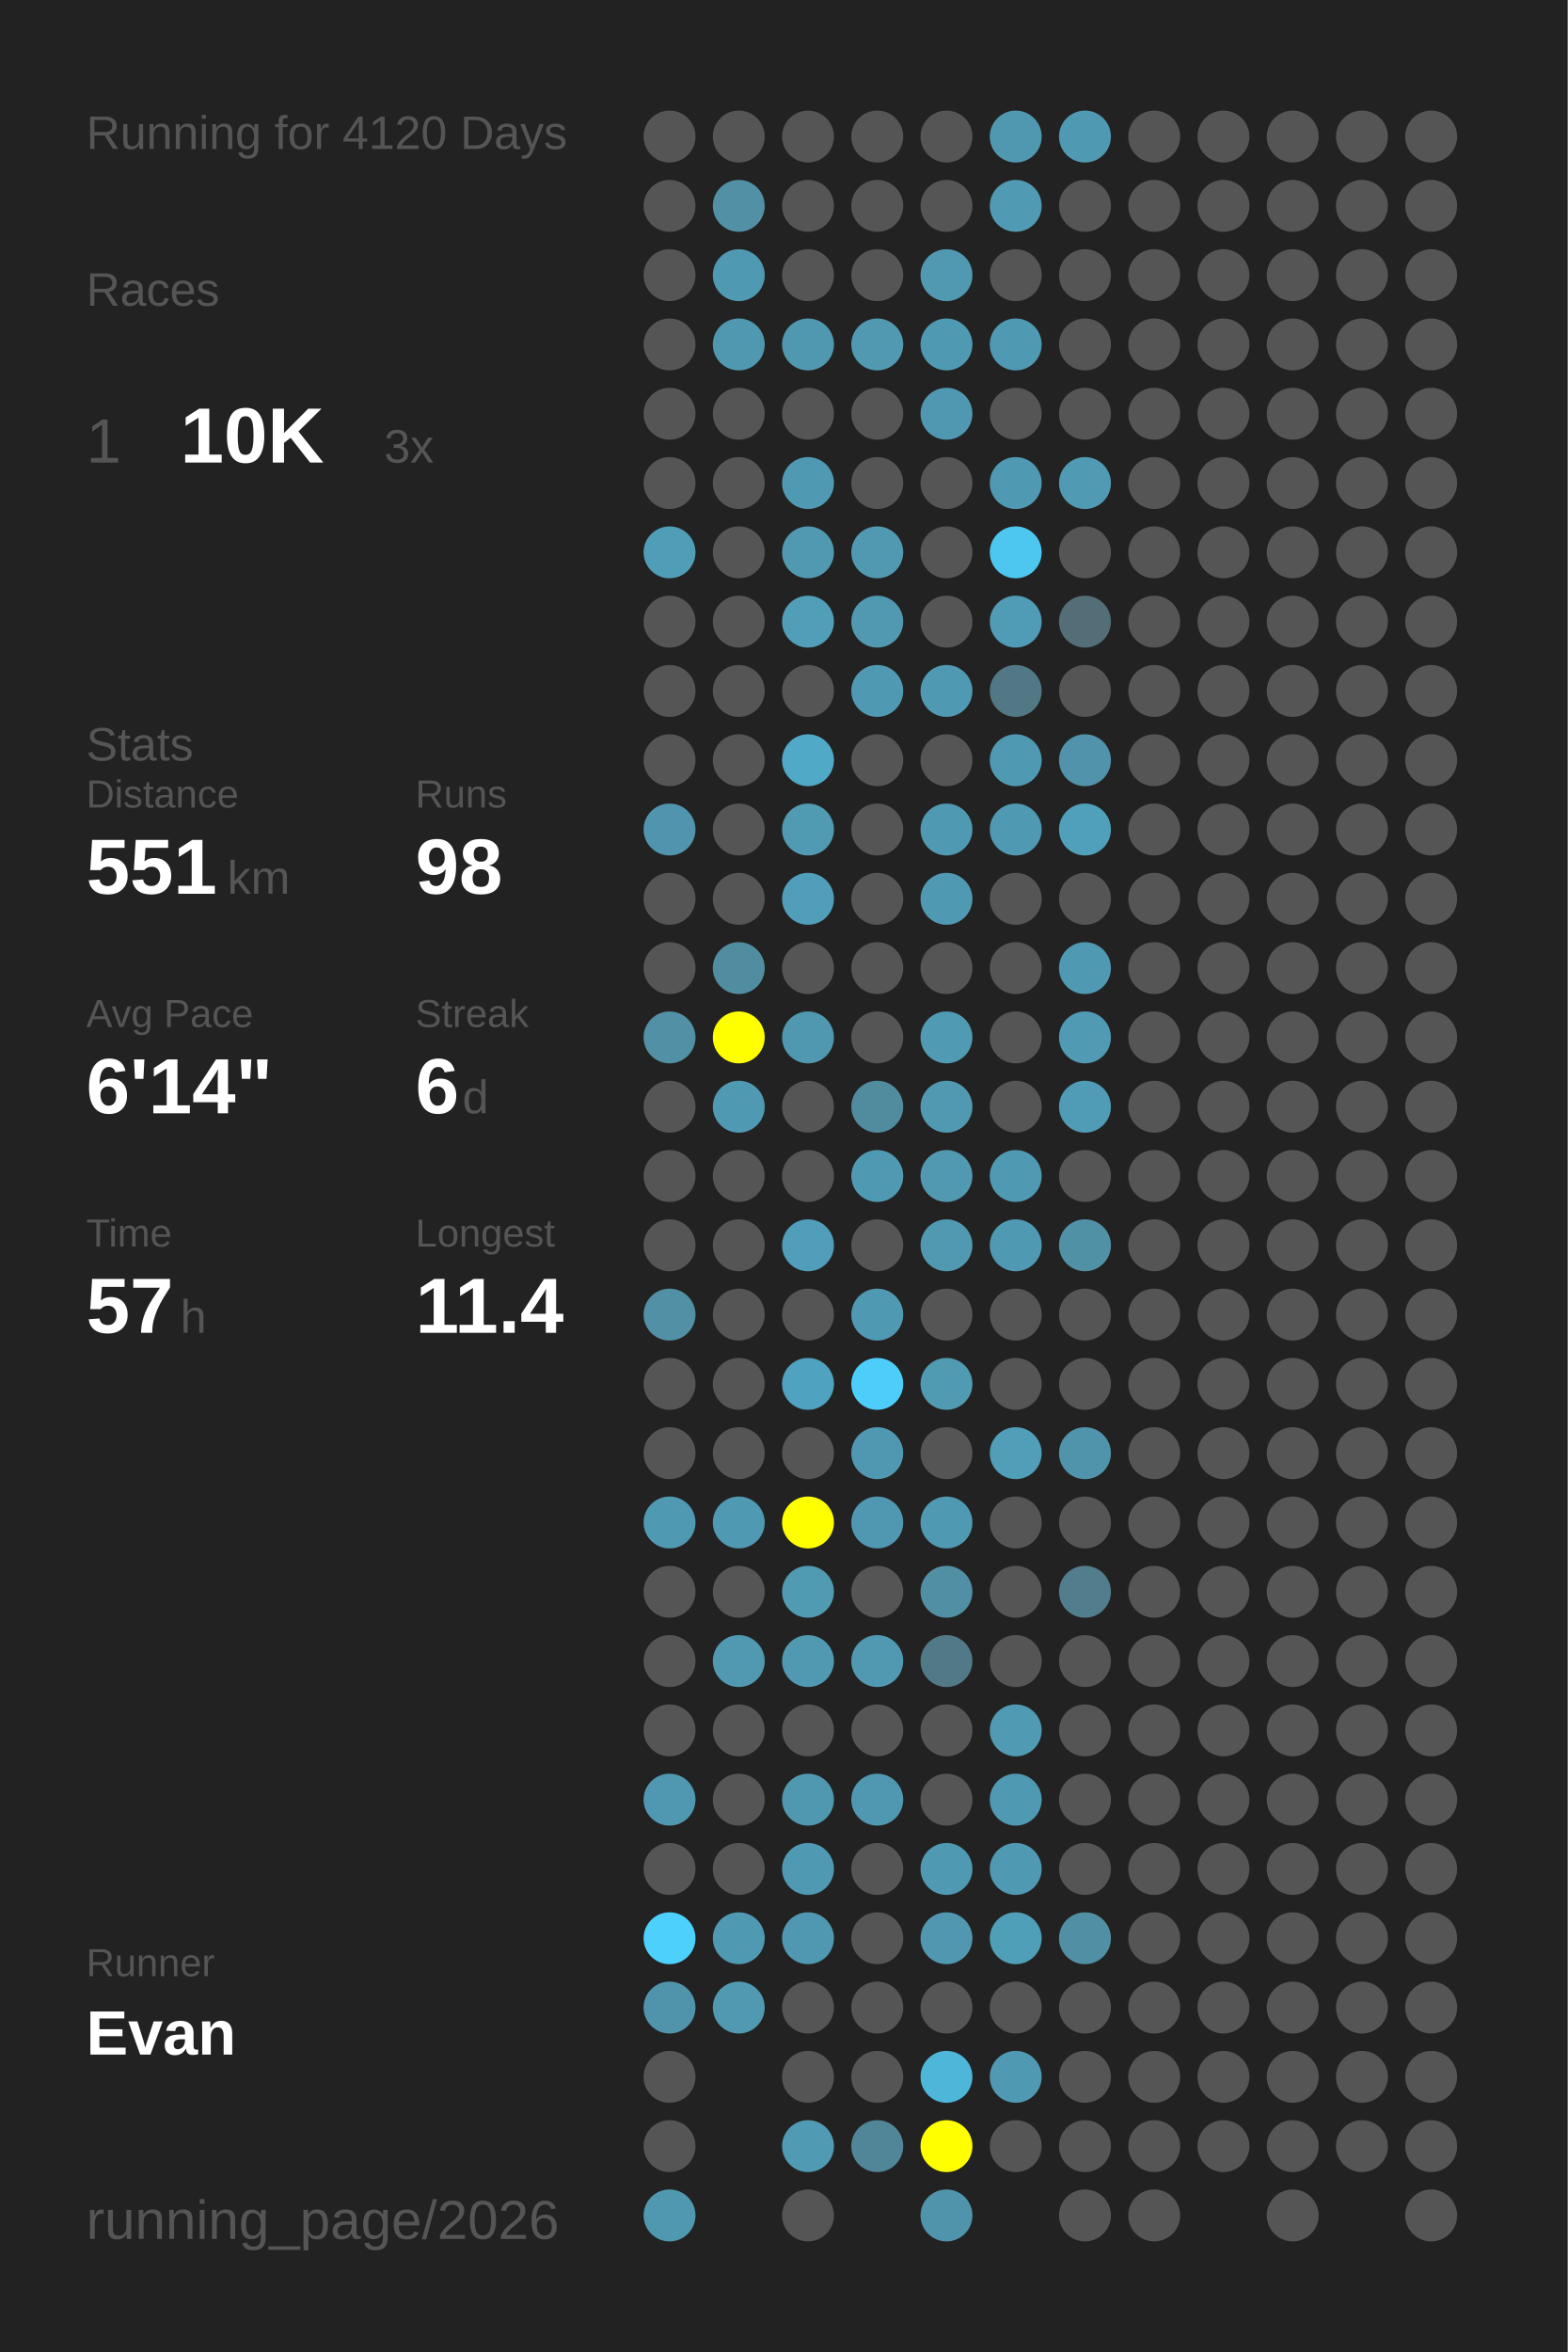
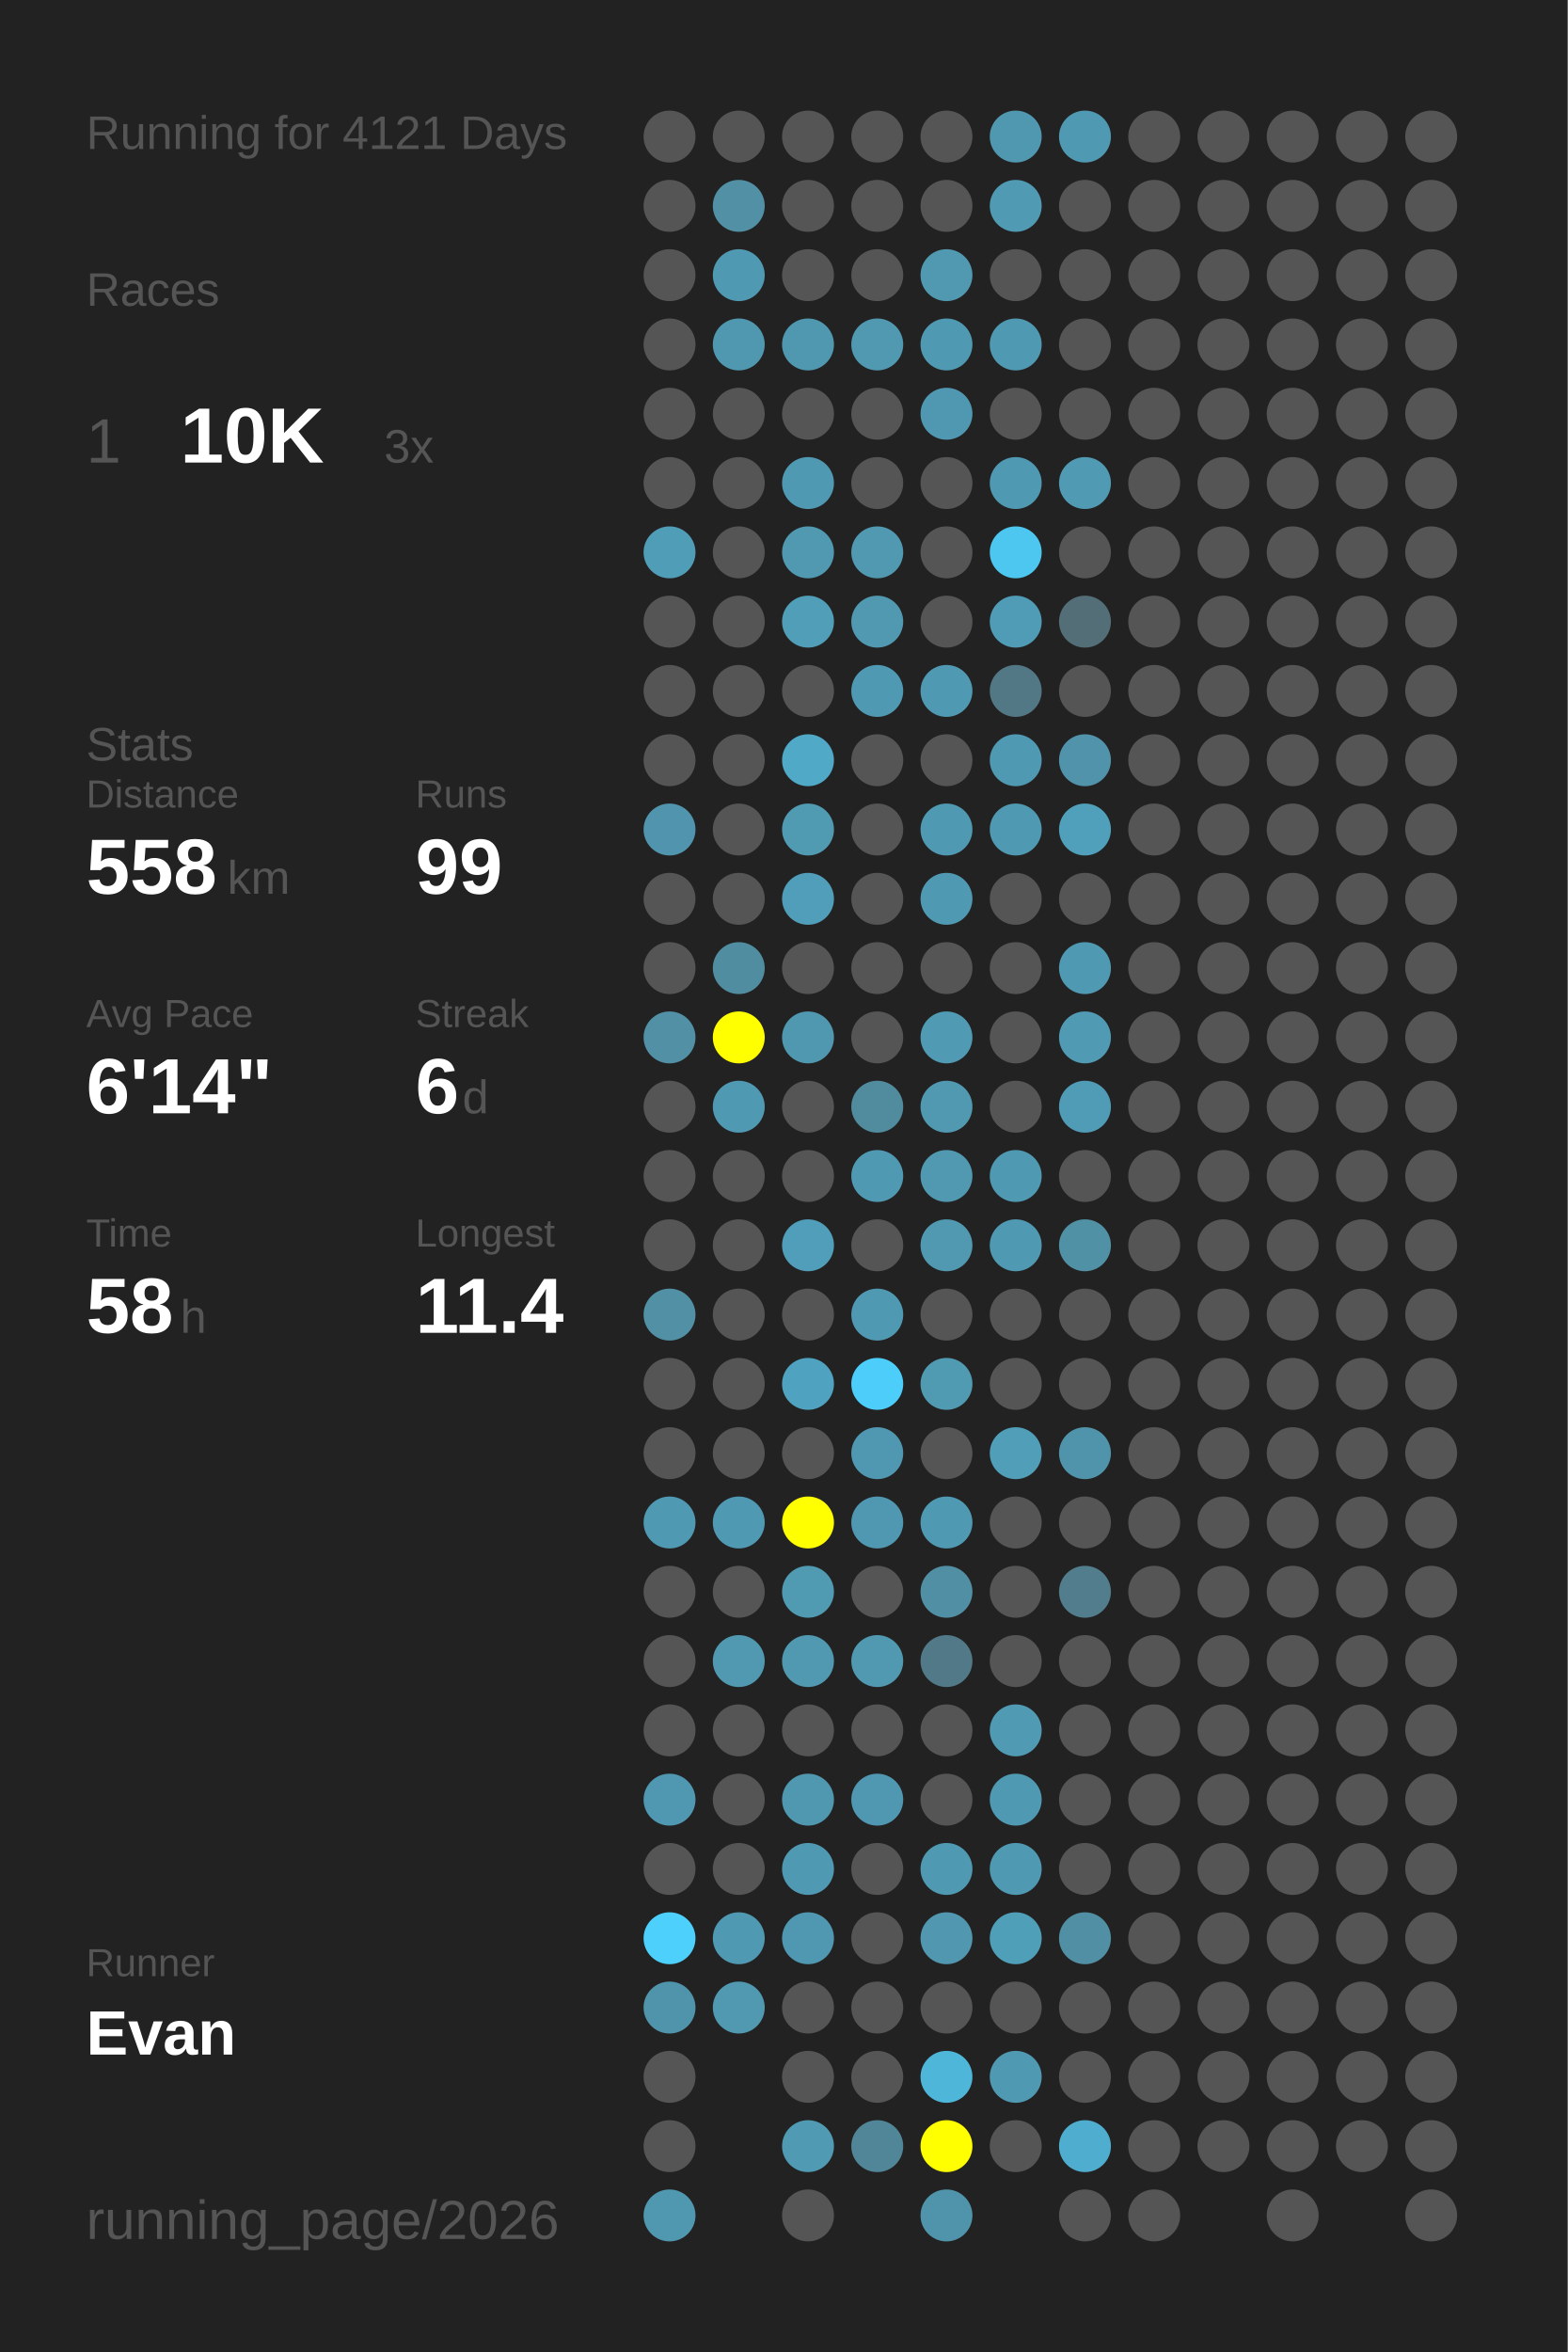
<svg xmlns="http://www.w3.org/2000/svg" baseProfile="full" height="300mm" version="1.1" viewBox="0,0,200,300" width="200mm">
  <defs />
  <rect fill="#222222" height="300" width="200" x="0" y="0" />
-   <text fill="#555555" style="font-size:6px; font-family:Arial;" x="11" y="19">Running for 4120 Days</text>
+   <text fill="#555555" style="font-size:6px; font-family:Arial;" x="11" y="19">Running for 4121 Days</text>
  <text fill="#555555" style="font-size:6px; font-family:Arial;" x="11" y="39">Races</text>
  <text fill="#555555" style="font-size:8px; font-family:Arial;" x="11" y="59">1</text>
  <text fill="#FFFFFF" style="font-size:10px; font-family:Arial; font-weight:bold;" x="23" y="59">10K</text>
  <text fill="#555555" style="font-size:6px; font-family:Arial;" x="49" y="59">3x</text>
  <text fill="#555555" style="font-size:6px; font-family:Arial;" x="11" y="97">Stats</text>
  <text fill="#555555" style="font-size:5px; font-family:Arial;" x="11" y="103">Distance</text>
-   <text fill="#FFFFFF" style="font-size:10px; font-family:Arial; font-weight:bold;" x="11" y="114">551</text>
+   <text fill="#FFFFFF" style="font-size:10px; font-family:Arial; font-weight:bold;" x="11" y="114">558</text>
  <text fill="#555555" style="font-size:6px; font-family:Arial;" x="29" y="114">km</text>
  <text fill="#555555" style="font-size:5px; font-family:Arial;" x="53" y="103">Runs</text>
-   <text fill="#FFFFFF" style="font-size:10px; font-family:Arial; font-weight:bold;" x="53" y="114">98</text>
+   <text fill="#FFFFFF" style="font-size:10px; font-family:Arial; font-weight:bold;" x="53" y="114">99</text>
  <text fill="#555555" style="font-size:5px; font-family:Arial;" x="11" y="131">Avg Pace</text>
  <text fill="#FFFFFF" style="font-size:10px; font-family:Arial; font-weight:bold;" x="11" y="142">6'14"</text>
  <text fill="#555555" style="font-size:5px; font-family:Arial;" x="53" y="131">Streak</text>
  <text fill="#FFFFFF" style="font-size:10px; font-family:Arial; font-weight:bold;" x="53" y="142">6</text>
  <text fill="#555555" style="font-size:6px; font-family:Arial;" x="59" y="142">d</text>
  <text fill="#555555" style="font-size:5px; font-family:Arial;" x="11" y="159">Time</text>
-   <text fill="#FFFFFF" style="font-size:10px; font-family:Arial; font-weight:bold;" x="11" y="170">57</text>
+   <text fill="#FFFFFF" style="font-size:10px; font-family:Arial; font-weight:bold;" x="11" y="170">58</text>
  <text fill="#555555" style="font-size:6px; font-family:Arial;" x="23" y="170">h</text>
  <text fill="#555555" style="font-size:5px; font-family:Arial;" x="53" y="159">Longest</text>
  <text fill="#FFFFFF" style="font-size:10px; font-family:Arial; font-weight:bold;" x="53" y="170">11.4</text>
  <text fill="#555555" style="font-size:5px; font-family:Arial;" x="11" y="252.065">Runner</text>
  <text fill="#FFFFFF" style="font-size:8px; font-family:Arial; font-weight:bold;" x="11" y="262.065">Evan</text>
  <text fill="#555555" style="font-size:7px; font-family:Arial;" x="11" y="285.581">running_page/2026</text>
  <circle cx="85.417" cy="17.419" fill="#555555" r="3.312" />
  <circle cx="85.417" cy="26.258" fill="#555555" r="3.312" />
  <circle cx="85.417" cy="35.097" fill="#555555" r="3.312" />
  <circle cx="85.417" cy="43.935" fill="#555555" r="3.312" />
  <circle cx="85.417" cy="52.774" fill="#555555" r="3.312" />
  <circle cx="85.417" cy="61.613" fill="#555555" r="3.312" />
  <circle cx="85.417" cy="70.452" fill="#509db7" r="3.312" />
  <circle cx="85.417" cy="79.29" fill="#555555" r="3.312" />
  <circle cx="85.417" cy="88.129" fill="#555555" r="3.312" />
  <circle cx="85.417" cy="96.968" fill="#555555" r="3.312" />
  <circle cx="85.417" cy="105.806" fill="#5095ad" r="3.312" />
  <circle cx="85.417" cy="114.645" fill="#555555" r="3.312" />
  <circle cx="85.417" cy="123.484" fill="#555555" r="3.312" />
  <circle cx="85.417" cy="132.323" fill="#5190a5" r="3.312" />
  <circle cx="85.417" cy="141.161" fill="#555555" r="3.312" />
  <circle cx="85.417" cy="150" fill="#555555" r="3.312" />
  <circle cx="85.417" cy="158.839" fill="#555555" r="3.312" />
  <circle cx="85.417" cy="167.677" fill="#5190a5" r="3.312" />
  <circle cx="85.417" cy="176.516" fill="#555555" r="3.312" />
  <circle cx="85.417" cy="185.355" fill="#555555" r="3.312" />
  <circle cx="85.417" cy="194.194" fill="#5099b2" r="3.312" />
  <circle cx="85.417" cy="203.032" fill="#555555" r="3.312" />
  <circle cx="85.417" cy="211.871" fill="#555555" r="3.312" />
  <circle cx="85.417" cy="220.71" fill="#555555" r="3.312" />
  <circle cx="85.417" cy="229.548" fill="#5098b1" r="3.312" />
  <circle cx="85.417" cy="238.387" fill="#555555" r="3.312" />
  <circle cx="85.417" cy="247.226" fill="#4dd0fc" r="3.312" />
  <circle cx="85.417" cy="256.065" fill="#5094ac" r="3.312" />
  <circle cx="85.417" cy="264.903" fill="#555555" r="3.312" />
  <circle cx="85.417" cy="273.742" fill="#555555" r="3.312" />
  <circle cx="85.417" cy="282.581" fill="#5098b0" r="3.312" />
  <circle cx="94.25" cy="17.419" fill="#555555" r="3.312" />
  <circle cx="94.25" cy="26.258" fill="#5190a5" r="3.312" />
  <circle cx="94.25" cy="35.097" fill="#5099b2" r="3.312" />
  <circle cx="94.25" cy="43.935" fill="#5098b0" r="3.312" />
  <circle cx="94.25" cy="52.774" fill="#555555" r="3.312" />
  <circle cx="94.25" cy="61.613" fill="#555555" r="3.312" />
  <circle cx="94.25" cy="70.452" fill="#555555" r="3.312" />
  <circle cx="94.25" cy="79.29" fill="#555555" r="3.312" />
  <circle cx="94.25" cy="88.129" fill="#555555" r="3.312" />
  <circle cx="94.25" cy="96.968" fill="#555555" r="3.312" />
  <circle cx="94.25" cy="105.806" fill="#555555" r="3.312" />
  <circle cx="94.25" cy="114.645" fill="#555555" r="3.312" />
  <circle cx="94.25" cy="123.484" fill="#518da1" r="3.312" />
  <circle cx="94.25" cy="132.323" fill="#FFFF00" r="3.312" />
  <circle cx="94.25" cy="141.161" fill="#5099b2" r="3.312" />
  <circle cx="94.25" cy="150" fill="#555555" r="3.312" />
  <circle cx="94.25" cy="158.839" fill="#555555" r="3.312" />
  <circle cx="94.25" cy="167.677" fill="#555555" r="3.312" />
  <circle cx="94.25" cy="176.516" fill="#555555" r="3.312" />
  <circle cx="94.25" cy="185.355" fill="#555555" r="3.312" />
  <circle cx="94.25" cy="194.194" fill="#5099b2" r="3.312" />
  <circle cx="94.25" cy="203.032" fill="#555555" r="3.312" />
  <circle cx="94.25" cy="211.871" fill="#5099b1" r="3.312" />
  <circle cx="94.25" cy="220.71" fill="#555555" r="3.312" />
  <circle cx="94.25" cy="229.548" fill="#555555" r="3.312" />
  <circle cx="94.25" cy="238.387" fill="#555555" r="3.312" />
  <circle cx="94.25" cy="247.226" fill="#5099b2" r="3.312" />
  <circle cx="94.25" cy="256.065" fill="#5099b1" r="3.312" />
  <circle cx="103.083" cy="17.419" fill="#555555" r="3.312" />
  <circle cx="103.083" cy="26.258" fill="#555555" r="3.312" />
  <circle cx="103.083" cy="35.097" fill="#555555" r="3.312" />
  <circle cx="103.083" cy="43.935" fill="#5098b0" r="3.312" />
  <circle cx="103.083" cy="52.774" fill="#555555" r="3.312" />
  <circle cx="103.083" cy="61.613" fill="#5099b2" r="3.312" />
  <circle cx="103.083" cy="70.452" fill="#5099b1" r="3.312" />
  <circle cx="103.083" cy="79.29" fill="#509eb8" r="3.312" />
  <circle cx="103.083" cy="88.129" fill="#555555" r="3.312" />
  <circle cx="103.083" cy="96.968" fill="#4fa9c7" r="3.312" />
  <circle cx="103.083" cy="105.806" fill="#509ab2" r="3.312" />
  <circle cx="103.083" cy="114.645" fill="#509eb9" r="3.312" />
  <circle cx="103.083" cy="123.484" fill="#555555" r="3.312" />
  <circle cx="103.083" cy="132.323" fill="#5098b0" r="3.312" />
  <circle cx="103.083" cy="141.161" fill="#555555" r="3.312" />
  <circle cx="103.083" cy="150" fill="#555555" r="3.312" />
  <circle cx="103.083" cy="158.839" fill="#509eb9" r="3.312" />
  <circle cx="103.083" cy="167.677" fill="#555555" r="3.312" />
  <circle cx="103.083" cy="176.516" fill="#4fa3c0" r="3.312" />
  <circle cx="103.083" cy="185.355" fill="#555555" r="3.312" />
  <circle cx="103.083" cy="194.194" fill="#FFFF00" r="3.312" />
  <circle cx="103.083" cy="203.032" fill="#509ab2" r="3.312" />
  <circle cx="103.083" cy="211.871" fill="#5099b1" r="3.312" />
  <circle cx="103.083" cy="220.71" fill="#555555" r="3.312" />
  <circle cx="103.083" cy="229.548" fill="#5098b0" r="3.312" />
  <circle cx="103.083" cy="238.387" fill="#5099b2" r="3.312" />
  <circle cx="103.083" cy="247.226" fill="#5098b1" r="3.312" />
  <circle cx="103.083" cy="256.065" fill="#555555" r="3.312" />
  <circle cx="103.083" cy="264.903" fill="#555555" r="3.312" />
  <circle cx="103.083" cy="273.742" fill="#509ab3" r="3.312" />
  <circle cx="103.083" cy="282.581" fill="#555555" r="3.312" />
  <circle cx="111.917" cy="17.419" fill="#555555" r="3.312" />
  <circle cx="111.917" cy="26.258" fill="#555555" r="3.312" />
  <circle cx="111.917" cy="35.097" fill="#555555" r="3.312" />
  <circle cx="111.917" cy="43.935" fill="#5099b1" r="3.312" />
  <circle cx="111.917" cy="52.774" fill="#555555" r="3.312" />
  <circle cx="111.917" cy="61.613" fill="#555555" r="3.312" />
  <circle cx="111.917" cy="70.452" fill="#5099b1" r="3.312" />
  <circle cx="111.917" cy="79.29" fill="#5099b1" r="3.312" />
  <circle cx="111.917" cy="88.129" fill="#5099b2" r="3.312" />
  <circle cx="111.917" cy="96.968" fill="#555555" r="3.312" />
  <circle cx="111.917" cy="105.806" fill="#555555" r="3.312" />
  <circle cx="111.917" cy="114.645" fill="#555555" r="3.312" />
  <circle cx="111.917" cy="123.484" fill="#555555" r="3.312" />
  <circle cx="111.917" cy="132.323" fill="#555555" r="3.312" />
  <circle cx="111.917" cy="141.161" fill="#518b9e" r="3.312" />
  <circle cx="111.917" cy="150" fill="#5099b2" r="3.312" />
  <circle cx="111.917" cy="158.839" fill="#555555" r="3.312" />
  <circle cx="111.917" cy="167.677" fill="#5099b2" r="3.312" />
  <circle cx="111.917" cy="176.516" fill="#4dcefa" r="3.312" />
  <circle cx="111.917" cy="185.355" fill="#5098b1" r="3.312" />
  <circle cx="111.917" cy="194.194" fill="#5098b1" r="3.312" />
  <circle cx="111.917" cy="203.032" fill="#555555" r="3.312" />
  <circle cx="111.917" cy="211.871" fill="#5099b1" r="3.312" />
  <circle cx="111.917" cy="220.71" fill="#555555" r="3.312" />
  <circle cx="111.917" cy="229.548" fill="#5098b1" r="3.312" />
  <circle cx="111.917" cy="238.387" fill="#555555" r="3.312" />
  <circle cx="111.917" cy="247.226" fill="#555555" r="3.312" />
  <circle cx="111.917" cy="256.065" fill="#555555" r="3.312" />
  <circle cx="111.917" cy="264.903" fill="#555555" r="3.312" />
  <circle cx="111.917" cy="273.742" fill="#518698" r="3.312" />
  <circle cx="120.75" cy="17.419" fill="#555555" r="3.312" />
  <circle cx="120.75" cy="26.258" fill="#555555" r="3.312" />
  <circle cx="120.75" cy="35.097" fill="#5099b1" r="3.312" />
  <circle cx="120.75" cy="43.935" fill="#5099b2" r="3.312" />
  <circle cx="120.75" cy="52.774" fill="#5098b1" r="3.312" />
  <circle cx="120.75" cy="61.613" fill="#555555" r="3.312" />
  <circle cx="120.75" cy="70.452" fill="#555555" r="3.312" />
  <circle cx="120.75" cy="79.29" fill="#555555" r="3.312" />
  <circle cx="120.75" cy="88.129" fill="#5099b2" r="3.312" />
  <circle cx="120.75" cy="96.968" fill="#555555" r="3.312" />
  <circle cx="120.75" cy="105.806" fill="#5099b2" r="3.312" />
  <circle cx="120.75" cy="114.645" fill="#5099b2" r="3.312" />
  <circle cx="120.75" cy="123.484" fill="#555555" r="3.312" />
  <circle cx="120.75" cy="132.323" fill="#509ab3" r="3.312" />
  <circle cx="120.75" cy="141.161" fill="#5099b1" r="3.312" />
  <circle cx="120.75" cy="150" fill="#5099b1" r="3.312" />
  <circle cx="120.75" cy="158.839" fill="#5099b1" r="3.312" />
  <circle cx="120.75" cy="167.677" fill="#555555" r="3.312" />
  <circle cx="120.75" cy="176.516" fill="#509ab2" r="3.312" />
  <circle cx="120.75" cy="185.355" fill="#555555" r="3.312" />
  <circle cx="120.75" cy="194.194" fill="#5099b2" r="3.312" />
  <circle cx="120.75" cy="203.032" fill="#518fa4" r="3.312" />
  <circle cx="120.75" cy="211.871" fill="#527987" r="3.312" />
  <circle cx="120.75" cy="220.71" fill="#555555" r="3.312" />
  <circle cx="120.75" cy="229.548" fill="#555555" r="3.312" />
  <circle cx="120.75" cy="238.387" fill="#5099b2" r="3.312" />
  <circle cx="120.75" cy="247.226" fill="#5097af" r="3.312" />
  <circle cx="120.75" cy="256.065" fill="#555555" r="3.312" />
  <circle cx="120.75" cy="264.903" fill="#4eb6d9" r="3.312" />
  <circle cx="120.75" cy="273.742" fill="#FFFF00" r="3.312" />
  <circle cx="120.75" cy="282.581" fill="#5094ab" r="3.312" />
  <circle cx="129.583" cy="17.419" fill="#5098b0" r="3.312" />
  <circle cx="129.583" cy="26.258" fill="#509ab3" r="3.312" />
  <circle cx="129.583" cy="35.097" fill="#555555" r="3.312" />
  <circle cx="129.583" cy="43.935" fill="#5099b2" r="3.312" />
  <circle cx="129.583" cy="52.774" fill="#555555" r="3.312" />
  <circle cx="129.583" cy="61.613" fill="#5099b2" r="3.312" />
  <circle cx="129.583" cy="70.452" fill="#4dc7f0" r="3.312" />
  <circle cx="129.583" cy="79.29" fill="#509bb5" r="3.312" />
  <circle cx="129.583" cy="88.129" fill="#527885" r="3.312" />
  <circle cx="129.583" cy="96.968" fill="#5099b2" r="3.312" />
  <circle cx="129.583" cy="105.806" fill="#5099b2" r="3.312" />
  <circle cx="129.583" cy="114.645" fill="#555555" r="3.312" />
  <circle cx="129.583" cy="123.484" fill="#555555" r="3.312" />
  <circle cx="129.583" cy="132.323" fill="#555555" r="3.312" />
  <circle cx="129.583" cy="141.161" fill="#555555" r="3.312" />
  <circle cx="129.583" cy="150" fill="#5099b2" r="3.312" />
  <circle cx="129.583" cy="158.839" fill="#5099b2" r="3.312" />
  <circle cx="129.583" cy="167.677" fill="#555555" r="3.312" />
  <circle cx="129.583" cy="176.516" fill="#555555" r="3.312" />
  <circle cx="129.583" cy="185.355" fill="#509eb8" r="3.312" />
  <circle cx="129.583" cy="194.194" fill="#555555" r="3.312" />
  <circle cx="129.583" cy="203.032" fill="#555555" r="3.312" />
  <circle cx="129.583" cy="211.871" fill="#555555" r="3.312" />
  <circle cx="129.583" cy="220.71" fill="#509ab3" r="3.312" />
  <circle cx="129.583" cy="229.548" fill="#5099b2" r="3.312" />
  <circle cx="129.583" cy="238.387" fill="#5099b2" r="3.312" />
  <circle cx="129.583" cy="247.226" fill="#509fb9" r="3.312" />
  <circle cx="129.583" cy="256.065" fill="#555555" r="3.312" />
  <circle cx="129.583" cy="264.903" fill="#5099b2" r="3.312" />
  <circle cx="129.583" cy="273.742" fill="#555555" r="3.312" />
  <circle cx="138.417" cy="17.419" fill="#5099b2" r="3.312" />
  <circle cx="138.417" cy="26.258" fill="#555555" r="3.312" />
  <circle cx="138.417" cy="35.097" fill="#555555" r="3.312" />
  <circle cx="138.417" cy="43.935" fill="#555555" r="3.312" />
  <circle cx="138.417" cy="52.774" fill="#555555" r="3.312" />
  <circle cx="138.417" cy="61.613" fill="#509ab3" r="3.312" />
  <circle cx="138.417" cy="70.452" fill="#555555" r="3.312" />
  <circle cx="138.417" cy="79.29" fill="#536e77" r="3.312" />
  <circle cx="138.417" cy="88.129" fill="#555555" r="3.312" />
  <circle cx="138.417" cy="96.968" fill="#5093aa" r="3.312" />
  <circle cx="138.417" cy="105.806" fill="#50a0bb" r="3.312" />
  <circle cx="138.417" cy="114.645" fill="#555555" r="3.312" />
  <circle cx="138.417" cy="123.484" fill="#5099b2" r="3.312" />
  <circle cx="138.417" cy="132.323" fill="#509ab3" r="3.312" />
  <circle cx="138.417" cy="141.161" fill="#509bb5" r="3.312" />
  <circle cx="138.417" cy="150" fill="#555555" r="3.312" />
  <circle cx="138.417" cy="158.839" fill="#5191a6" r="3.312" />
  <circle cx="138.417" cy="167.677" fill="#555555" r="3.312" />
  <circle cx="138.417" cy="176.516" fill="#555555" r="3.312" />
  <circle cx="138.417" cy="185.355" fill="#5094ab" r="3.312" />
  <circle cx="138.417" cy="194.194" fill="#555555" r="3.312" />
  <circle cx="138.417" cy="203.032" fill="#527d8c" r="3.312" />
  <circle cx="138.417" cy="211.871" fill="#555555" r="3.312" />
  <circle cx="138.417" cy="220.71" fill="#555555" r="3.312" />
  <circle cx="138.417" cy="229.548" fill="#555555" r="3.312" />
  <circle cx="138.417" cy="238.387" fill="#555555" r="3.312" />
  <circle cx="138.417" cy="247.226" fill="#518fa4" r="3.312" />
  <circle cx="138.417" cy="256.065" fill="#555555" r="3.312" />
  <circle cx="138.417" cy="264.903" fill="#555555" r="3.312" />
-   <circle cx="138.417" cy="273.742" fill="#555555" r="3.312" />
+   <circle cx="138.417" cy="273.742" fill="#4faecf" r="3.312" />
  <circle cx="138.417" cy="282.581" fill="#555555" r="3.312" />
  <circle cx="147.25" cy="17.419" fill="#555555" r="3.312" />
  <circle cx="147.25" cy="26.258" fill="#555555" r="3.312" />
  <circle cx="147.25" cy="35.097" fill="#555555" r="3.312" />
  <circle cx="147.25" cy="43.935" fill="#555555" r="3.312" />
  <circle cx="147.25" cy="52.774" fill="#555555" r="3.312" />
  <circle cx="147.25" cy="61.613" fill="#555555" r="3.312" />
  <circle cx="147.25" cy="70.452" fill="#555555" r="3.312" />
  <circle cx="147.25" cy="79.29" fill="#555555" r="3.312" />
  <circle cx="147.25" cy="88.129" fill="#555555" r="3.312" />
  <circle cx="147.25" cy="96.968" fill="#555555" r="3.312" />
  <circle cx="147.25" cy="105.806" fill="#555555" r="3.312" />
  <circle cx="147.25" cy="114.645" fill="#555555" r="3.312" />
  <circle cx="147.25" cy="123.484" fill="#555555" r="3.312" />
  <circle cx="147.25" cy="132.323" fill="#555555" r="3.312" />
  <circle cx="147.25" cy="141.161" fill="#555555" r="3.312" />
  <circle cx="147.25" cy="150" fill="#555555" r="3.312" />
  <circle cx="147.25" cy="158.839" fill="#555555" r="3.312" />
  <circle cx="147.25" cy="167.677" fill="#555555" r="3.312" />
  <circle cx="147.25" cy="176.516" fill="#555555" r="3.312" />
  <circle cx="147.25" cy="185.355" fill="#555555" r="3.312" />
  <circle cx="147.25" cy="194.194" fill="#555555" r="3.312" />
  <circle cx="147.25" cy="203.032" fill="#555555" r="3.312" />
  <circle cx="147.25" cy="211.871" fill="#555555" r="3.312" />
  <circle cx="147.25" cy="220.71" fill="#555555" r="3.312" />
  <circle cx="147.25" cy="229.548" fill="#555555" r="3.312" />
  <circle cx="147.25" cy="238.387" fill="#555555" r="3.312" />
  <circle cx="147.25" cy="247.226" fill="#555555" r="3.312" />
  <circle cx="147.25" cy="256.065" fill="#555555" r="3.312" />
  <circle cx="147.25" cy="264.903" fill="#555555" r="3.312" />
  <circle cx="147.25" cy="273.742" fill="#555555" r="3.312" />
  <circle cx="147.25" cy="282.581" fill="#555555" r="3.312" />
  <circle cx="156.083" cy="17.419" fill="#555555" r="3.312" />
  <circle cx="156.083" cy="26.258" fill="#555555" r="3.312" />
  <circle cx="156.083" cy="35.097" fill="#555555" r="3.312" />
  <circle cx="156.083" cy="43.935" fill="#555555" r="3.312" />
  <circle cx="156.083" cy="52.774" fill="#555555" r="3.312" />
  <circle cx="156.083" cy="61.613" fill="#555555" r="3.312" />
  <circle cx="156.083" cy="70.452" fill="#555555" r="3.312" />
  <circle cx="156.083" cy="79.29" fill="#555555" r="3.312" />
  <circle cx="156.083" cy="88.129" fill="#555555" r="3.312" />
  <circle cx="156.083" cy="96.968" fill="#555555" r="3.312" />
  <circle cx="156.083" cy="105.806" fill="#555555" r="3.312" />
  <circle cx="156.083" cy="114.645" fill="#555555" r="3.312" />
  <circle cx="156.083" cy="123.484" fill="#555555" r="3.312" />
  <circle cx="156.083" cy="132.323" fill="#555555" r="3.312" />
  <circle cx="156.083" cy="141.161" fill="#555555" r="3.312" />
  <circle cx="156.083" cy="150" fill="#555555" r="3.312" />
  <circle cx="156.083" cy="158.839" fill="#555555" r="3.312" />
  <circle cx="156.083" cy="167.677" fill="#555555" r="3.312" />
  <circle cx="156.083" cy="176.516" fill="#555555" r="3.312" />
  <circle cx="156.083" cy="185.355" fill="#555555" r="3.312" />
  <circle cx="156.083" cy="194.194" fill="#555555" r="3.312" />
  <circle cx="156.083" cy="203.032" fill="#555555" r="3.312" />
  <circle cx="156.083" cy="211.871" fill="#555555" r="3.312" />
  <circle cx="156.083" cy="220.71" fill="#555555" r="3.312" />
  <circle cx="156.083" cy="229.548" fill="#555555" r="3.312" />
  <circle cx="156.083" cy="238.387" fill="#555555" r="3.312" />
  <circle cx="156.083" cy="247.226" fill="#555555" r="3.312" />
  <circle cx="156.083" cy="256.065" fill="#555555" r="3.312" />
  <circle cx="156.083" cy="264.903" fill="#555555" r="3.312" />
  <circle cx="156.083" cy="273.742" fill="#555555" r="3.312" />
  <circle cx="164.917" cy="17.419" fill="#555555" r="3.312" />
  <circle cx="164.917" cy="26.258" fill="#555555" r="3.312" />
  <circle cx="164.917" cy="35.097" fill="#555555" r="3.312" />
  <circle cx="164.917" cy="43.935" fill="#555555" r="3.312" />
  <circle cx="164.917" cy="52.774" fill="#555555" r="3.312" />
  <circle cx="164.917" cy="61.613" fill="#555555" r="3.312" />
  <circle cx="164.917" cy="70.452" fill="#555555" r="3.312" />
  <circle cx="164.917" cy="79.29" fill="#555555" r="3.312" />
  <circle cx="164.917" cy="88.129" fill="#555555" r="3.312" />
  <circle cx="164.917" cy="96.968" fill="#555555" r="3.312" />
  <circle cx="164.917" cy="105.806" fill="#555555" r="3.312" />
  <circle cx="164.917" cy="114.645" fill="#555555" r="3.312" />
  <circle cx="164.917" cy="123.484" fill="#555555" r="3.312" />
  <circle cx="164.917" cy="132.323" fill="#555555" r="3.312" />
  <circle cx="164.917" cy="141.161" fill="#555555" r="3.312" />
  <circle cx="164.917" cy="150" fill="#555555" r="3.312" />
  <circle cx="164.917" cy="158.839" fill="#555555" r="3.312" />
  <circle cx="164.917" cy="167.677" fill="#555555" r="3.312" />
  <circle cx="164.917" cy="176.516" fill="#555555" r="3.312" />
  <circle cx="164.917" cy="185.355" fill="#555555" r="3.312" />
  <circle cx="164.917" cy="194.194" fill="#555555" r="3.312" />
  <circle cx="164.917" cy="203.032" fill="#555555" r="3.312" />
  <circle cx="164.917" cy="211.871" fill="#555555" r="3.312" />
  <circle cx="164.917" cy="220.71" fill="#555555" r="3.312" />
  <circle cx="164.917" cy="229.548" fill="#555555" r="3.312" />
  <circle cx="164.917" cy="238.387" fill="#555555" r="3.312" />
  <circle cx="164.917" cy="247.226" fill="#555555" r="3.312" />
  <circle cx="164.917" cy="256.065" fill="#555555" r="3.312" />
  <circle cx="164.917" cy="264.903" fill="#555555" r="3.312" />
  <circle cx="164.917" cy="273.742" fill="#555555" r="3.312" />
  <circle cx="164.917" cy="282.581" fill="#555555" r="3.312" />
  <circle cx="173.75" cy="17.419" fill="#555555" r="3.312" />
  <circle cx="173.75" cy="26.258" fill="#555555" r="3.312" />
  <circle cx="173.75" cy="35.097" fill="#555555" r="3.312" />
  <circle cx="173.75" cy="43.935" fill="#555555" r="3.312" />
  <circle cx="173.75" cy="52.774" fill="#555555" r="3.312" />
  <circle cx="173.75" cy="61.613" fill="#555555" r="3.312" />
  <circle cx="173.75" cy="70.452" fill="#555555" r="3.312" />
  <circle cx="173.75" cy="79.29" fill="#555555" r="3.312" />
  <circle cx="173.75" cy="88.129" fill="#555555" r="3.312" />
  <circle cx="173.75" cy="96.968" fill="#555555" r="3.312" />
  <circle cx="173.75" cy="105.806" fill="#555555" r="3.312" />
  <circle cx="173.75" cy="114.645" fill="#555555" r="3.312" />
  <circle cx="173.75" cy="123.484" fill="#555555" r="3.312" />
  <circle cx="173.75" cy="132.323" fill="#555555" r="3.312" />
  <circle cx="173.75" cy="141.161" fill="#555555" r="3.312" />
  <circle cx="173.75" cy="150" fill="#555555" r="3.312" />
  <circle cx="173.75" cy="158.839" fill="#555555" r="3.312" />
  <circle cx="173.75" cy="167.677" fill="#555555" r="3.312" />
  <circle cx="173.75" cy="176.516" fill="#555555" r="3.312" />
  <circle cx="173.75" cy="185.355" fill="#555555" r="3.312" />
  <circle cx="173.75" cy="194.194" fill="#555555" r="3.312" />
  <circle cx="173.75" cy="203.032" fill="#555555" r="3.312" />
  <circle cx="173.75" cy="211.871" fill="#555555" r="3.312" />
  <circle cx="173.75" cy="220.71" fill="#555555" r="3.312" />
  <circle cx="173.75" cy="229.548" fill="#555555" r="3.312" />
  <circle cx="173.75" cy="238.387" fill="#555555" r="3.312" />
  <circle cx="173.75" cy="247.226" fill="#555555" r="3.312" />
  <circle cx="173.75" cy="256.065" fill="#555555" r="3.312" />
  <circle cx="173.75" cy="264.903" fill="#555555" r="3.312" />
  <circle cx="173.75" cy="273.742" fill="#555555" r="3.312" />
  <circle cx="182.583" cy="17.419" fill="#555555" r="3.312" />
  <circle cx="182.583" cy="26.258" fill="#555555" r="3.312" />
  <circle cx="182.583" cy="35.097" fill="#555555" r="3.312" />
  <circle cx="182.583" cy="43.935" fill="#555555" r="3.312" />
  <circle cx="182.583" cy="52.774" fill="#555555" r="3.312" />
  <circle cx="182.583" cy="61.613" fill="#555555" r="3.312" />
  <circle cx="182.583" cy="70.452" fill="#555555" r="3.312" />
  <circle cx="182.583" cy="79.29" fill="#555555" r="3.312" />
  <circle cx="182.583" cy="88.129" fill="#555555" r="3.312" />
  <circle cx="182.583" cy="96.968" fill="#555555" r="3.312" />
  <circle cx="182.583" cy="105.806" fill="#555555" r="3.312" />
  <circle cx="182.583" cy="114.645" fill="#555555" r="3.312" />
  <circle cx="182.583" cy="123.484" fill="#555555" r="3.312" />
  <circle cx="182.583" cy="132.323" fill="#555555" r="3.312" />
  <circle cx="182.583" cy="141.161" fill="#555555" r="3.312" />
  <circle cx="182.583" cy="150" fill="#555555" r="3.312" />
  <circle cx="182.583" cy="158.839" fill="#555555" r="3.312" />
  <circle cx="182.583" cy="167.677" fill="#555555" r="3.312" />
  <circle cx="182.583" cy="176.516" fill="#555555" r="3.312" />
  <circle cx="182.583" cy="185.355" fill="#555555" r="3.312" />
  <circle cx="182.583" cy="194.194" fill="#555555" r="3.312" />
  <circle cx="182.583" cy="203.032" fill="#555555" r="3.312" />
  <circle cx="182.583" cy="211.871" fill="#555555" r="3.312" />
  <circle cx="182.583" cy="220.71" fill="#555555" r="3.312" />
  <circle cx="182.583" cy="229.548" fill="#555555" r="3.312" />
  <circle cx="182.583" cy="238.387" fill="#555555" r="3.312" />
  <circle cx="182.583" cy="247.226" fill="#555555" r="3.312" />
  <circle cx="182.583" cy="256.065" fill="#555555" r="3.312" />
  <circle cx="182.583" cy="264.903" fill="#555555" r="3.312" />
  <circle cx="182.583" cy="273.742" fill="#555555" r="3.312" />
  <circle cx="182.583" cy="282.581" fill="#555555" r="3.312" />
</svg>
